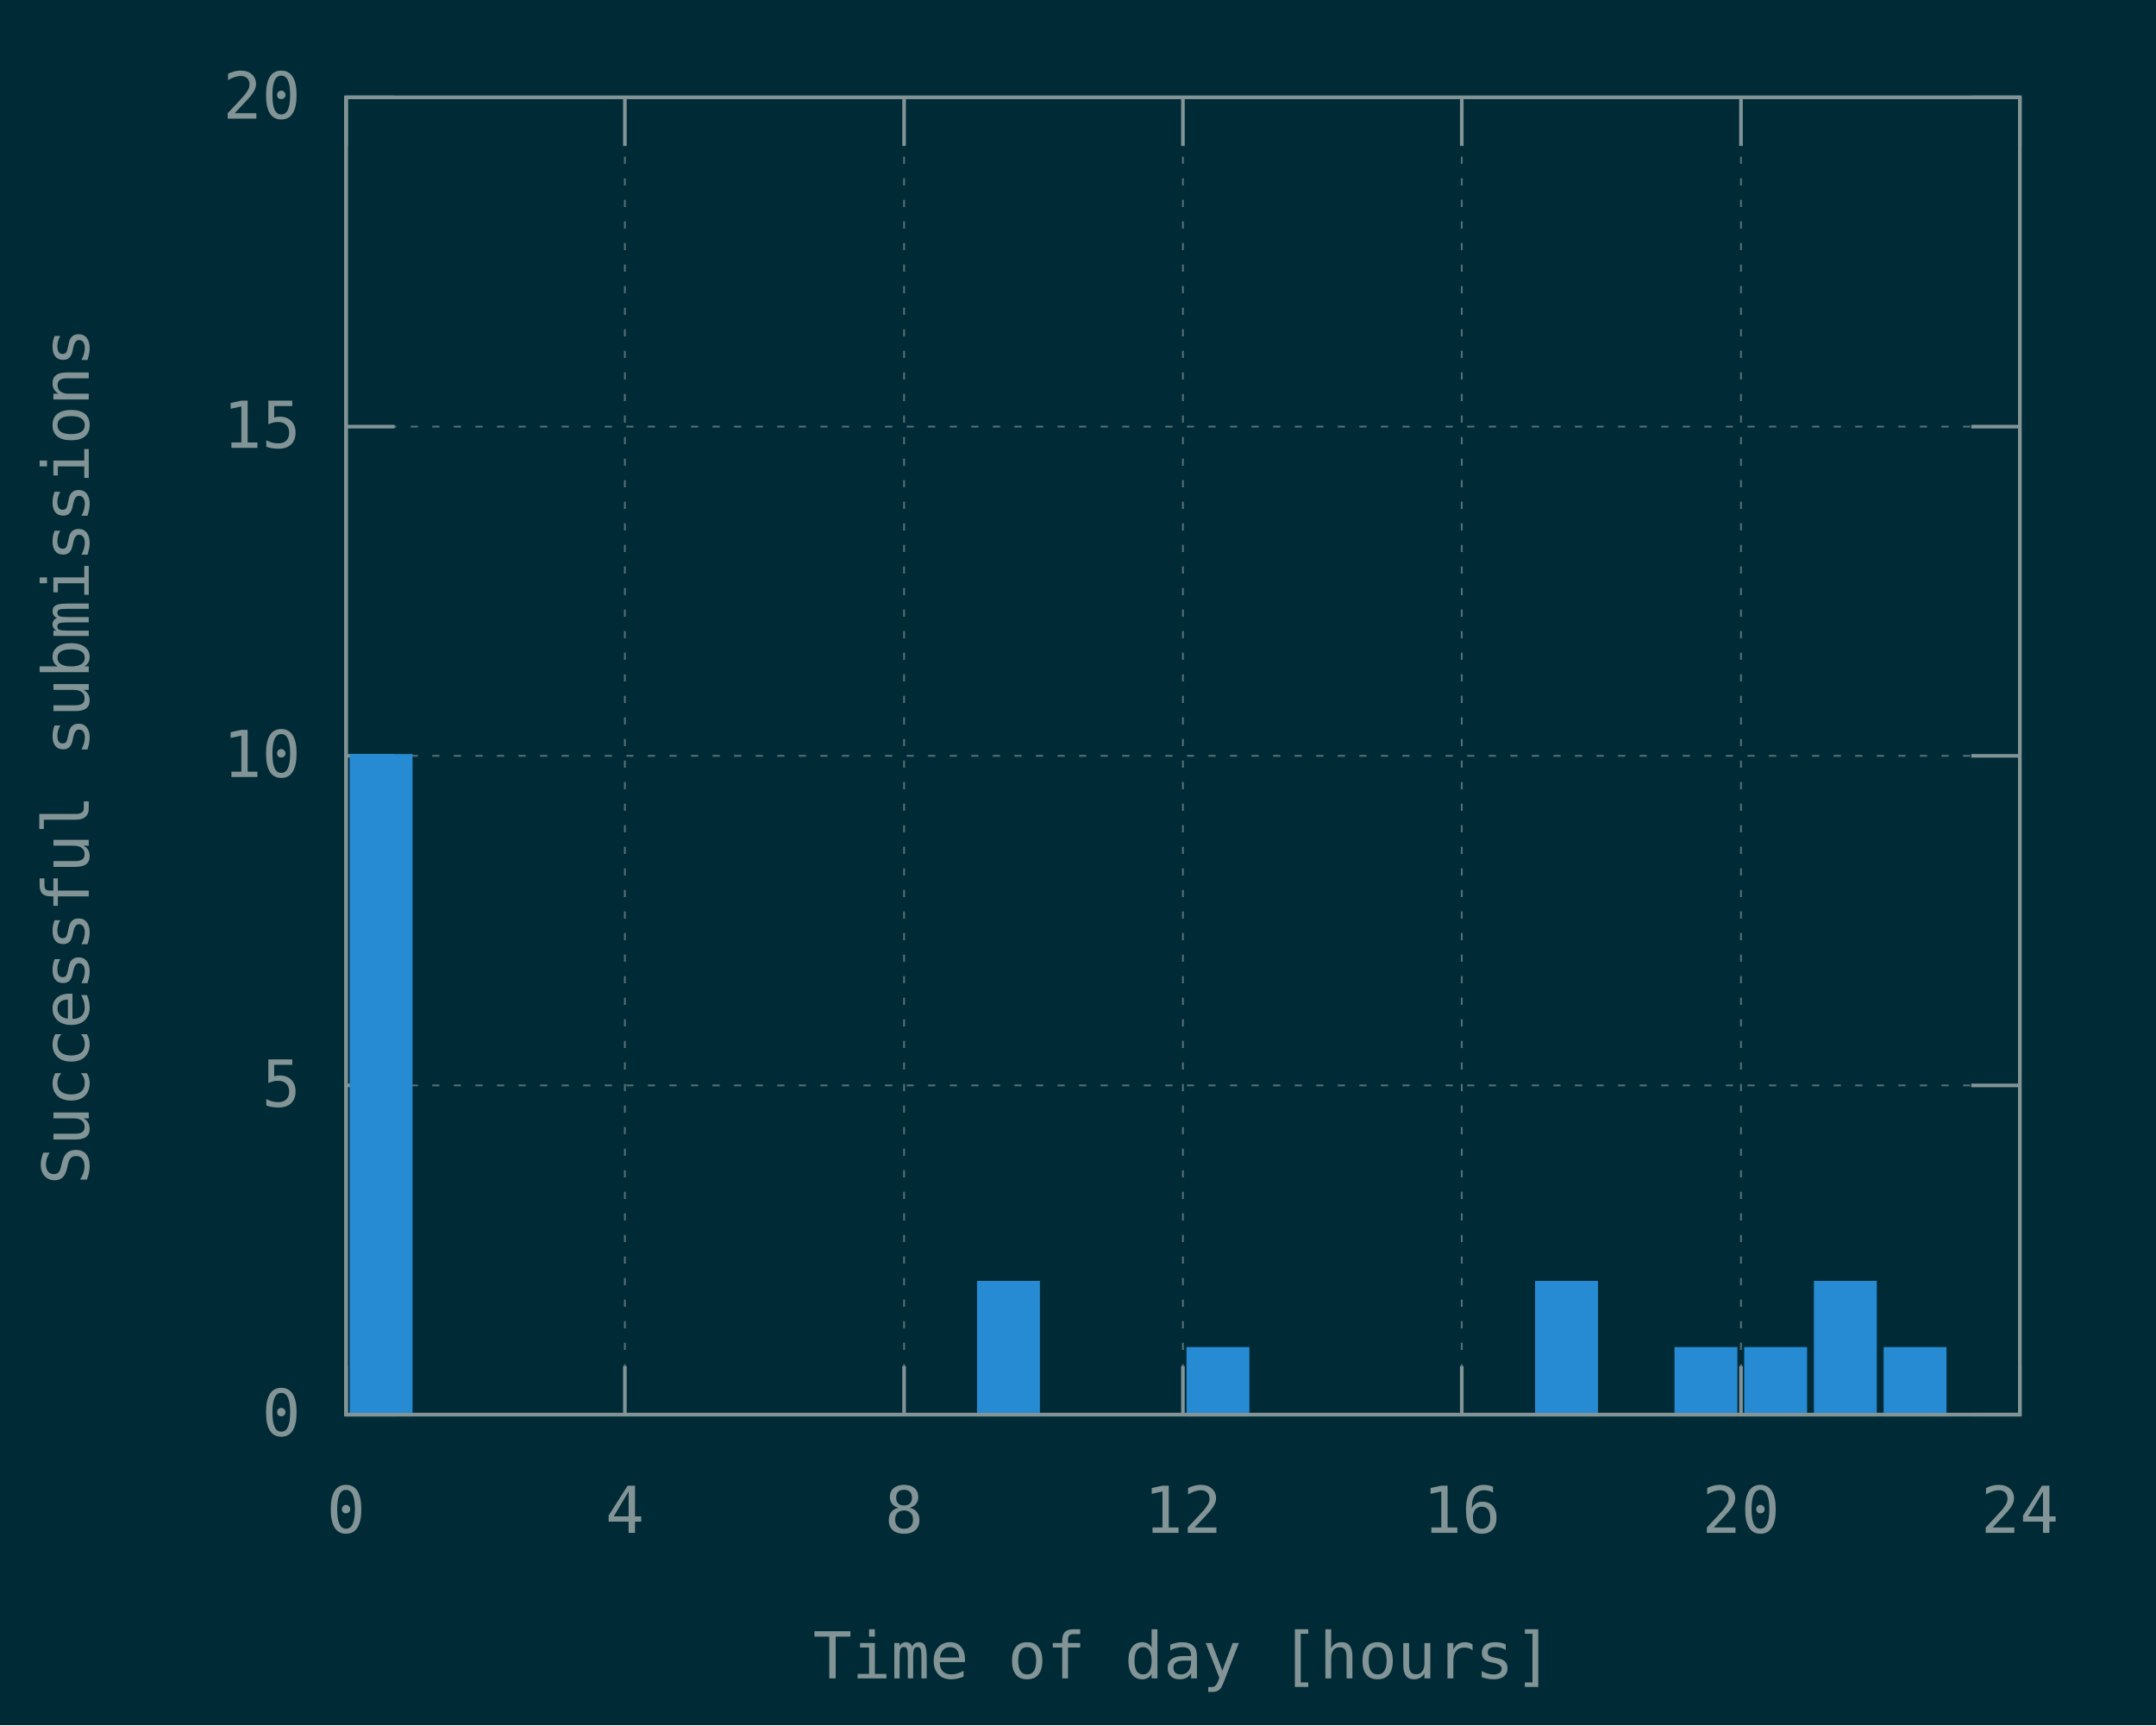
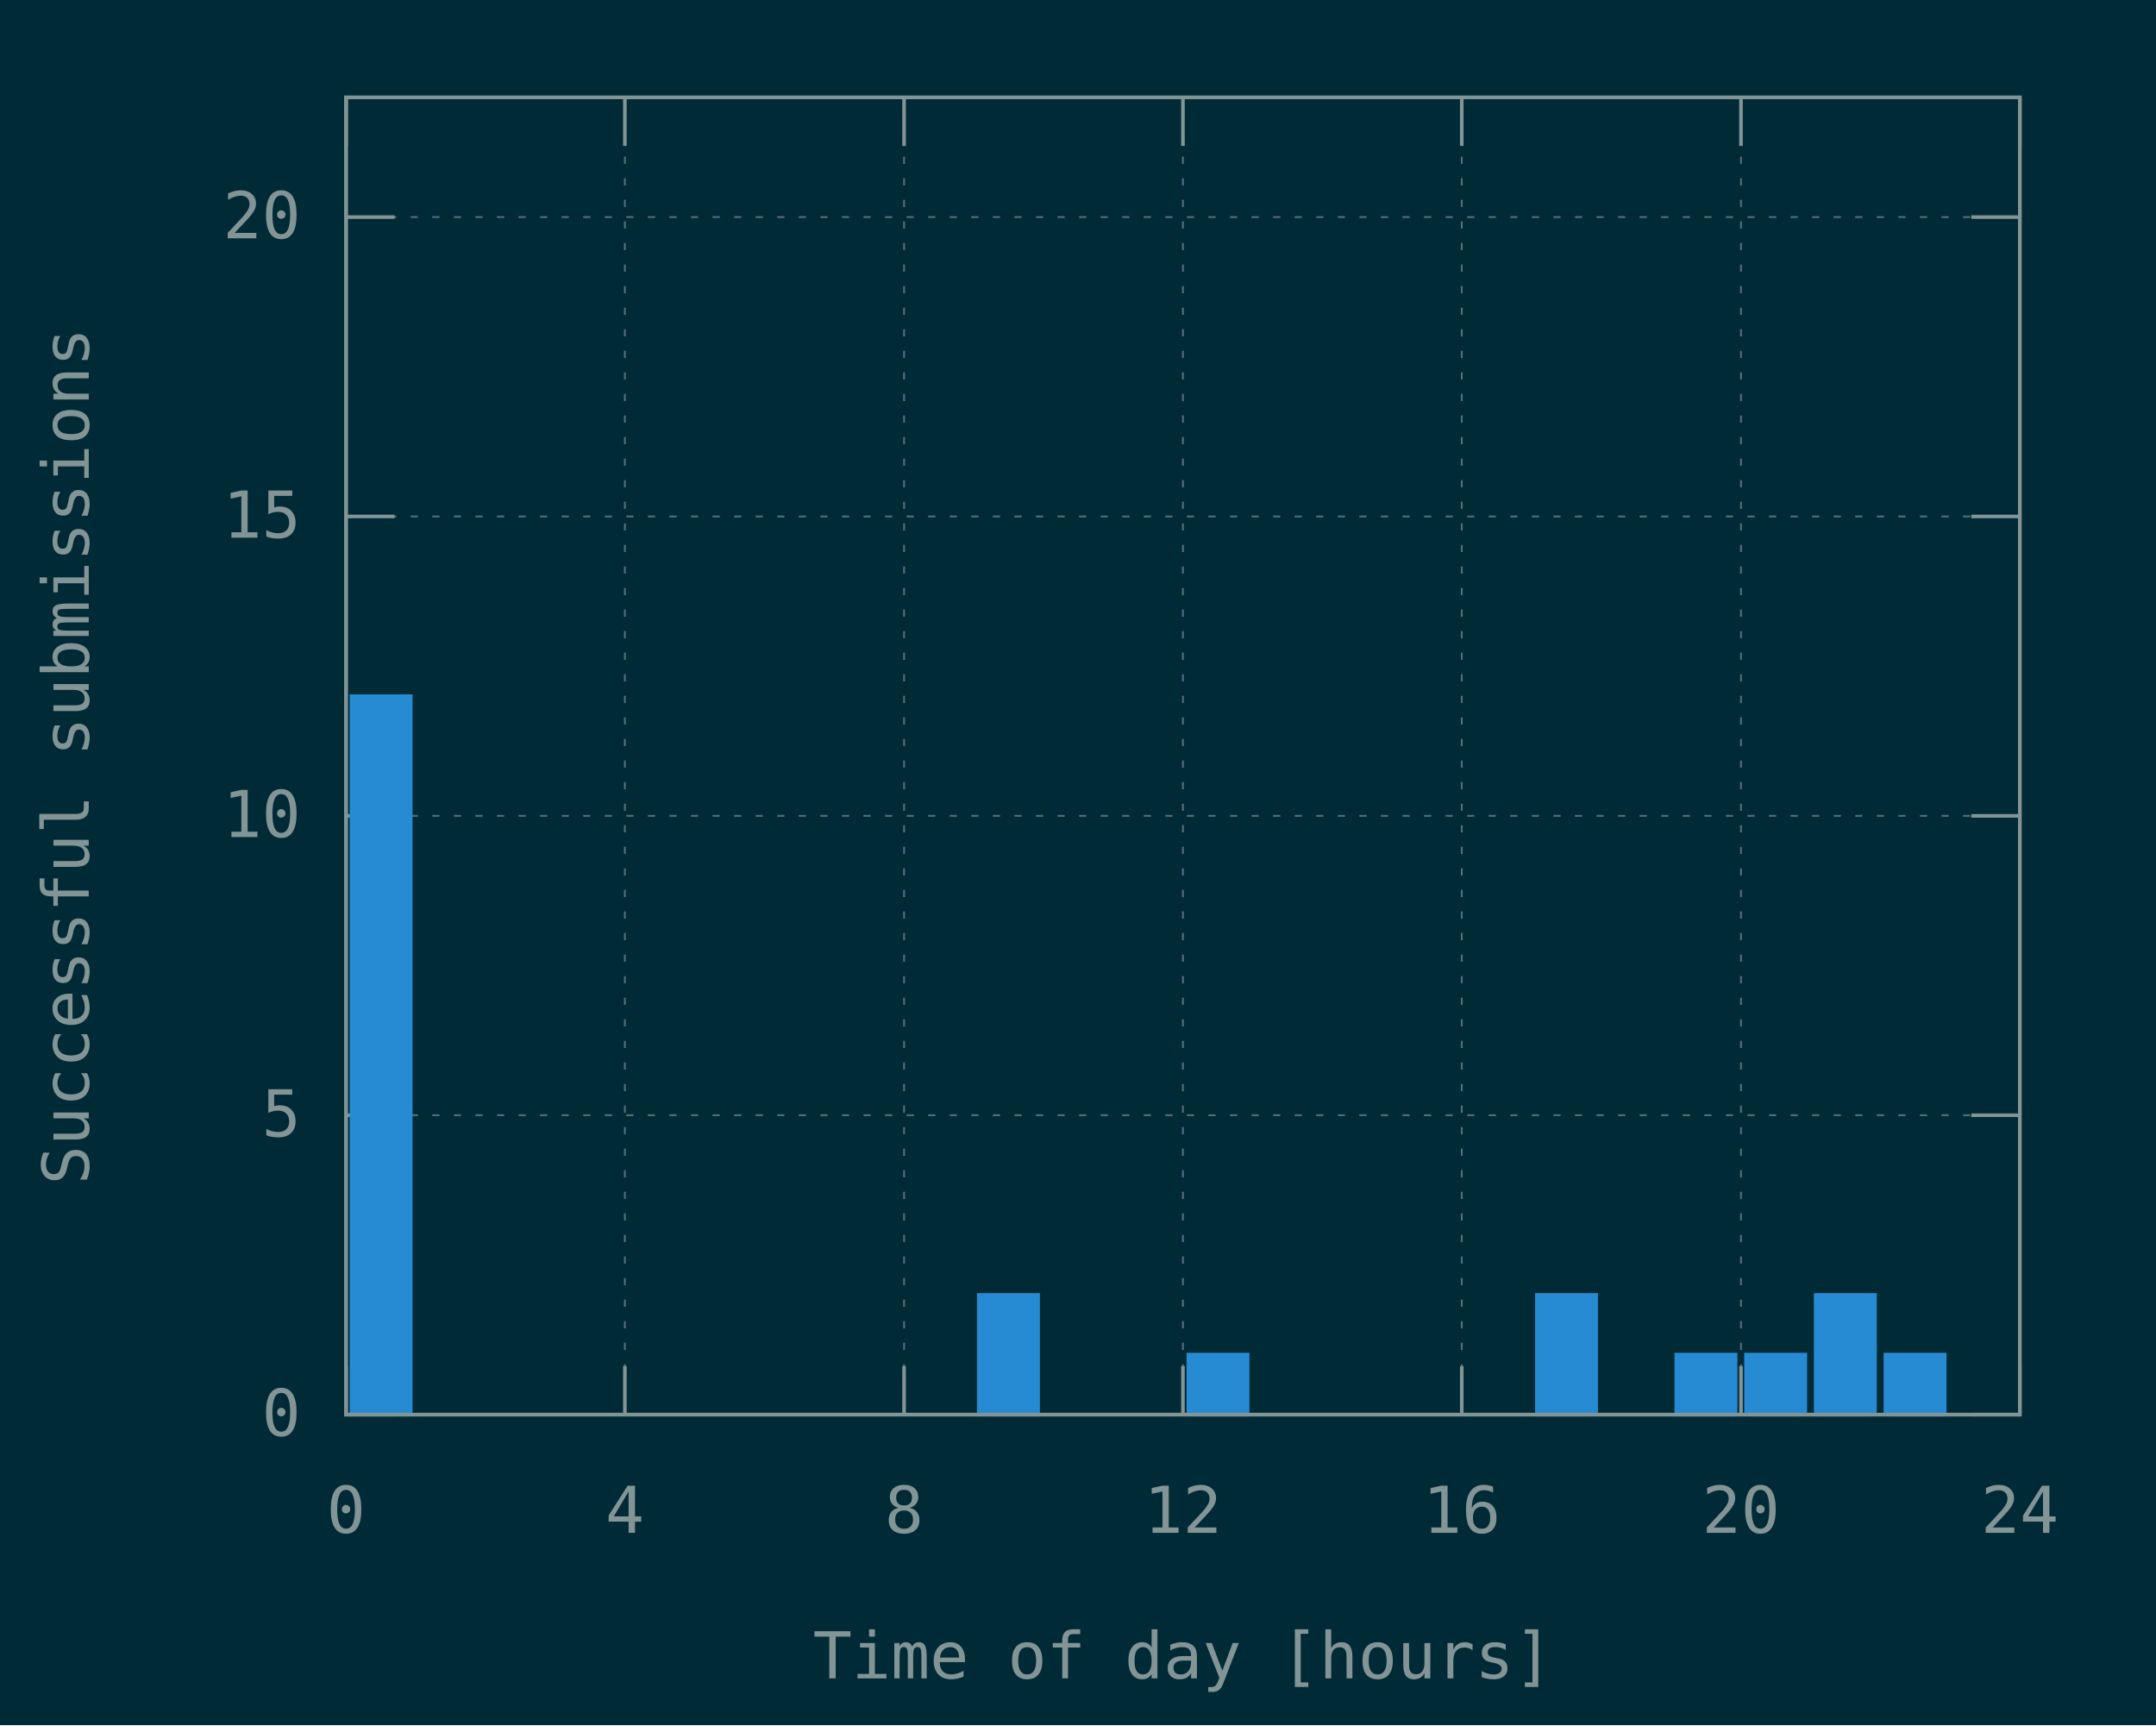
<svg xmlns="http://www.w3.org/2000/svg" xmlns:xlink="http://www.w3.org/1999/xlink" width="600" height="480" viewBox="0 0 600 480">
  <g id="gnuplot_canvas">
    <rect x="0" y="0" width="600" height="480" fill="#002b36" />
    <defs>
      <circle id="gpDot" r="0.5" stroke-width="0.5" stroke="currentColor" />
      <path id="gpPt0" stroke-width="0.148" stroke="currentColor" d="M-1,0 h2 M0,-1 v2" />
      <path id="gpPt1" stroke-width="0.148" stroke="currentColor" d="M-1,-1 L1,1 M1,-1 L-1,1" />
      <path id="gpPt2" stroke-width="0.148" stroke="currentColor" d="M-1,0 L1,0 M0,-1 L0,1 M-1,-1 L1,1 M-1,1 L1,-1" />
      <rect id="gpPt3" stroke-width="0.148" stroke="currentColor" x="-1" y="-1" width="2" height="2" />
      <rect id="gpPt4" stroke-width="0.148" stroke="currentColor" fill="currentColor" x="-1" y="-1" width="2" height="2" />
      <circle id="gpPt5" stroke-width="0.148" stroke="currentColor" cx="0" cy="0" r="1" />
      <use xlink:href="#gpPt5" id="gpPt6" fill="currentColor" stroke="none" />
      <path id="gpPt7" stroke-width="0.148" stroke="currentColor" d="M0,-1.33 L-1.33,0.67 L1.33,0.67 z" />
      <use xlink:href="#gpPt7" id="gpPt8" fill="currentColor" stroke="none" />
      <use xlink:href="#gpPt7" id="gpPt9" stroke="currentColor" transform="rotate(180)" />
      <use xlink:href="#gpPt9" id="gpPt10" fill="currentColor" stroke="none" />
      <use xlink:href="#gpPt3" id="gpPt11" stroke="currentColor" transform="rotate(45)" />
      <use xlink:href="#gpPt11" id="gpPt12" fill="currentColor" stroke="none" />
      <path id="gpPt13" stroke-width="0.148" stroke="currentColor" d="M0,1.330 L1.265,0.411 L0.782,-1.067 L-0.782,-1.076 L-1.265,0.411 z" />
      <use xlink:href="#gpPt13" id="gpPt14" fill="currentColor" stroke="none" />
      <filter id="textbox" filterUnits="objectBoundingBox" x="0" y="0" height="1" width="1">
        <feFlood flood-color="#002B36" flood-opacity="1" result="bgnd" />
        <feComposite in="SourceGraphic" in2="bgnd" operator="atop" />
      </filter>
      <filter id="greybox" filterUnits="objectBoundingBox" x="0" y="0" height="1" width="1">
        <feFlood flood-color="lightgrey" flood-opacity="1" result="grey" />
        <feComposite in="SourceGraphic" in2="grey" operator="atop" />
      </filter>
    </defs>
    <g fill="none" color="#002B36" stroke="currentColor" stroke-width="1.00" stroke-linecap="butt" stroke-linejoin="miter">
</g>
    <g fill="none" color="black" stroke="currentColor" stroke-width="1.00" stroke-linecap="butt" stroke-linejoin="miter">
</g>
    <g fill="none" color="black" stroke="rgb(131, 148, 150)" stroke-width="0.50" stroke-linecap="butt" stroke-linejoin="miter">
</g>
    <g fill="none" color="gray" stroke="currentColor" stroke-width="0.50" stroke-linecap="butt" stroke-linejoin="miter">
      <path stroke="rgb( 88, 110, 117)" stroke-dasharray="2,4" class="gridline" d="M96.3,393.6 L562.1,393.6  " />
    </g>
    <g fill="none" color="gray" stroke="rgb( 88, 110, 117)" stroke-width="1.00" stroke-linecap="butt" stroke-linejoin="miter">
</g>
    <g fill="none" color="black" stroke="currentColor" stroke-width="1.00" stroke-linecap="butt" stroke-linejoin="miter">
      <path stroke="rgb(131, 148, 150)" d="M96.3,393.6 L109.8,393.6 M562.1,393.6 L548.6,393.6  " />
      <g transform="translate(83.7,399.5)" stroke="none" fill="rgb(131,148,150)" font-family="Inconsolata" font-size="18.00" text-anchor="end">
        <text>
          <tspan font-family="Inconsolata"> 0</tspan>
        </text>
      </g>
    </g>
    <g fill="none" color="black" stroke="currentColor" stroke-width="1.00" stroke-linecap="butt" stroke-linejoin="miter">
</g>
    <g fill="none" color="black" stroke="rgb(131, 148, 150)" stroke-width="0.50" stroke-linecap="butt" stroke-linejoin="miter">
</g>
    <g fill="none" color="gray" stroke="currentColor" stroke-width="0.50" stroke-linecap="butt" stroke-linejoin="miter">
-       <path stroke="rgb( 88, 110, 117)" stroke-dasharray="2,4" class="gridline" d="M96.3,302.0 L562.1,302.0  " />
-     </g>
-     <g fill="none" color="gray" stroke="rgb( 88, 110, 117)" stroke-width="1.00" stroke-linecap="butt" stroke-linejoin="miter">
- </g>
-     <g fill="none" color="black" stroke="currentColor" stroke-width="1.00" stroke-linecap="butt" stroke-linejoin="miter">
-       <path stroke="rgb(131, 148, 150)" d="M96.3,302.0 L109.8,302.0 M562.1,302.0 L548.6,302.0  " />
-       <g transform="translate(83.7,307.9)" stroke="none" fill="rgb(131,148,150)" font-family="Inconsolata" font-size="18.00" text-anchor="end">
+       <path stroke="rgb( 88, 110, 117)" stroke-dasharray="2,4" class="gridline" d="M96.3,310.3 L562.1,310.3  " />
+     </g>
+     <g fill="none" color="gray" stroke="rgb( 88, 110, 117)" stroke-width="1.00" stroke-linecap="butt" stroke-linejoin="miter">
+ </g>
+     <g fill="none" color="black" stroke="currentColor" stroke-width="1.00" stroke-linecap="butt" stroke-linejoin="miter">
+       <path stroke="rgb(131, 148, 150)" d="M96.3,310.3 L109.8,310.3 M562.1,310.3 L548.6,310.3  " />
+       <g transform="translate(83.7,316.2)" stroke="none" fill="rgb(131,148,150)" font-family="Inconsolata" font-size="18.00" text-anchor="end">
        <text>
          <tspan font-family="Inconsolata"> 5</tspan>
        </text>
      </g>
    </g>
    <g fill="none" color="black" stroke="currentColor" stroke-width="1.00" stroke-linecap="butt" stroke-linejoin="miter">
</g>
    <g fill="none" color="black" stroke="rgb(131, 148, 150)" stroke-width="0.50" stroke-linecap="butt" stroke-linejoin="miter">
</g>
    <g fill="none" color="gray" stroke="currentColor" stroke-width="0.50" stroke-linecap="butt" stroke-linejoin="miter">
-       <path stroke="rgb( 88, 110, 117)" stroke-dasharray="2,4" class="gridline" d="M96.3,210.3 L562.1,210.3  " />
-     </g>
-     <g fill="none" color="gray" stroke="rgb( 88, 110, 117)" stroke-width="1.00" stroke-linecap="butt" stroke-linejoin="miter">
- </g>
-     <g fill="none" color="black" stroke="currentColor" stroke-width="1.00" stroke-linecap="butt" stroke-linejoin="miter">
-       <path stroke="rgb(131, 148, 150)" d="M96.3,210.3 L109.8,210.3 M562.1,210.3 L548.6,210.3  " />
-       <g transform="translate(83.7,216.2)" stroke="none" fill="rgb(131,148,150)" font-family="Inconsolata" font-size="18.00" text-anchor="end">
+       <path stroke="rgb( 88, 110, 117)" stroke-dasharray="2,4" class="gridline" d="M96.3,227.0 L562.1,227.0  " />
+     </g>
+     <g fill="none" color="gray" stroke="rgb( 88, 110, 117)" stroke-width="1.00" stroke-linecap="butt" stroke-linejoin="miter">
+ </g>
+     <g fill="none" color="black" stroke="currentColor" stroke-width="1.00" stroke-linecap="butt" stroke-linejoin="miter">
+       <path stroke="rgb(131, 148, 150)" d="M96.3,227.0 L109.8,227.0 M562.1,227.0 L548.6,227.0  " />
+       <g transform="translate(83.7,232.9)" stroke="none" fill="rgb(131,148,150)" font-family="Inconsolata" font-size="18.00" text-anchor="end">
        <text>
          <tspan font-family="Inconsolata"> 10</tspan>
        </text>
      </g>
    </g>
    <g fill="none" color="black" stroke="currentColor" stroke-width="1.00" stroke-linecap="butt" stroke-linejoin="miter">
</g>
    <g fill="none" color="black" stroke="rgb(131, 148, 150)" stroke-width="0.50" stroke-linecap="butt" stroke-linejoin="miter">
</g>
    <g fill="none" color="gray" stroke="currentColor" stroke-width="0.50" stroke-linecap="butt" stroke-linejoin="miter">
-       <path stroke="rgb( 88, 110, 117)" stroke-dasharray="2,4" class="gridline" d="M96.3,118.7 L562.1,118.7  " />
-     </g>
-     <g fill="none" color="gray" stroke="rgb( 88, 110, 117)" stroke-width="1.00" stroke-linecap="butt" stroke-linejoin="miter">
- </g>
-     <g fill="none" color="black" stroke="currentColor" stroke-width="1.00" stroke-linecap="butt" stroke-linejoin="miter">
-       <path stroke="rgb(131, 148, 150)" d="M96.3,118.7 L109.8,118.7 M562.1,118.7 L548.6,118.7  " />
-       <g transform="translate(83.7,124.6)" stroke="none" fill="rgb(131,148,150)" font-family="Inconsolata" font-size="18.00" text-anchor="end">
+       <path stroke="rgb( 88, 110, 117)" stroke-dasharray="2,4" class="gridline" d="M96.3,143.7 L562.1,143.7  " />
+     </g>
+     <g fill="none" color="gray" stroke="rgb( 88, 110, 117)" stroke-width="1.00" stroke-linecap="butt" stroke-linejoin="miter">
+ </g>
+     <g fill="none" color="black" stroke="currentColor" stroke-width="1.00" stroke-linecap="butt" stroke-linejoin="miter">
+       <path stroke="rgb(131, 148, 150)" d="M96.3,143.7 L109.8,143.7 M562.1,143.7 L548.6,143.7  " />
+       <g transform="translate(83.7,149.6)" stroke="none" fill="rgb(131,148,150)" font-family="Inconsolata" font-size="18.00" text-anchor="end">
        <text>
          <tspan font-family="Inconsolata"> 15</tspan>
        </text>
      </g>
    </g>
    <g fill="none" color="black" stroke="currentColor" stroke-width="1.00" stroke-linecap="butt" stroke-linejoin="miter">
</g>
    <g fill="none" color="black" stroke="rgb(131, 148, 150)" stroke-width="0.50" stroke-linecap="butt" stroke-linejoin="miter">
</g>
    <g fill="none" color="gray" stroke="currentColor" stroke-width="0.50" stroke-linecap="butt" stroke-linejoin="miter">
-       <path stroke="rgb( 88, 110, 117)" stroke-dasharray="2,4" class="gridline" d="M96.3,27.1 L562.1,27.1  " />
-     </g>
-     <g fill="none" color="gray" stroke="rgb( 88, 110, 117)" stroke-width="1.00" stroke-linecap="butt" stroke-linejoin="miter">
- </g>
-     <g fill="none" color="black" stroke="currentColor" stroke-width="1.00" stroke-linecap="butt" stroke-linejoin="miter">
-       <path stroke="rgb(131, 148, 150)" d="M96.3,27.1 L109.8,27.1 M562.1,27.1 L548.6,27.1  " />
-       <g transform="translate(83.7,33.0)" stroke="none" fill="rgb(131,148,150)" font-family="Inconsolata" font-size="18.00" text-anchor="end">
+       <path stroke="rgb( 88, 110, 117)" stroke-dasharray="2,4" class="gridline" d="M96.3,60.4 L562.1,60.4  " />
+     </g>
+     <g fill="none" color="gray" stroke="rgb( 88, 110, 117)" stroke-width="1.00" stroke-linecap="butt" stroke-linejoin="miter">
+ </g>
+     <g fill="none" color="black" stroke="currentColor" stroke-width="1.00" stroke-linecap="butt" stroke-linejoin="miter">
+       <path stroke="rgb(131, 148, 150)" d="M96.3,60.4 L109.8,60.4 M562.1,60.4 L548.6,60.4  " />
+       <g transform="translate(83.7,66.3)" stroke="none" fill="rgb(131,148,150)" font-family="Inconsolata" font-size="18.00" text-anchor="end">
        <text>
          <tspan font-family="Inconsolata"> 20</tspan>
        </text>
      </g>
    </g>
    <g fill="none" color="black" stroke="currentColor" stroke-width="1.00" stroke-linecap="butt" stroke-linejoin="miter">
</g>
    <g fill="none" color="black" stroke="rgb(131, 148, 150)" stroke-width="0.50" stroke-linecap="butt" stroke-linejoin="miter">
</g>
    <g fill="none" color="gray" stroke="currentColor" stroke-width="0.50" stroke-linecap="butt" stroke-linejoin="miter">
      <path stroke="rgb( 88, 110, 117)" stroke-dasharray="2,4" class="gridline" d="M96.3,393.6 L96.3,27.1  " />
    </g>
    <g fill="none" color="gray" stroke="rgb( 88, 110, 117)" stroke-width="1.00" stroke-linecap="butt" stroke-linejoin="miter">
</g>
    <g fill="none" color="black" stroke="currentColor" stroke-width="1.00" stroke-linecap="butt" stroke-linejoin="miter">
      <path stroke="rgb(131, 148, 150)" d="M96.3,393.6 L96.3,380.1 M96.3,27.1 L96.3,40.6  " />
      <g transform="translate(96.3,426.5)" stroke="none" fill="rgb(131,148,150)" font-family="Inconsolata" font-size="18.00" text-anchor="middle">
        <text>
          <tspan font-family="Inconsolata"> 0</tspan>
        </text>
      </g>
    </g>
    <g fill="none" color="black" stroke="currentColor" stroke-width="1.00" stroke-linecap="butt" stroke-linejoin="miter">
</g>
    <g fill="none" color="black" stroke="rgb(131, 148, 150)" stroke-width="0.50" stroke-linecap="butt" stroke-linejoin="miter">
</g>
    <g fill="none" color="gray" stroke="currentColor" stroke-width="0.50" stroke-linecap="butt" stroke-linejoin="miter">
      <path stroke="rgb( 88, 110, 117)" stroke-dasharray="2,4" class="gridline" d="M173.9,393.6 L173.9,27.1  " />
    </g>
    <g fill="none" color="gray" stroke="rgb( 88, 110, 117)" stroke-width="1.00" stroke-linecap="butt" stroke-linejoin="miter">
</g>
    <g fill="none" color="black" stroke="currentColor" stroke-width="1.00" stroke-linecap="butt" stroke-linejoin="miter">
      <path stroke="rgb(131, 148, 150)" d="M173.9,393.6 L173.9,380.1 M173.9,27.1 L173.9,40.6  " />
      <g transform="translate(173.9,426.5)" stroke="none" fill="rgb(131,148,150)" font-family="Inconsolata" font-size="18.00" text-anchor="middle">
        <text>
          <tspan font-family="Inconsolata"> 4</tspan>
        </text>
      </g>
    </g>
    <g fill="none" color="black" stroke="currentColor" stroke-width="1.00" stroke-linecap="butt" stroke-linejoin="miter">
</g>
    <g fill="none" color="black" stroke="rgb(131, 148, 150)" stroke-width="0.50" stroke-linecap="butt" stroke-linejoin="miter">
</g>
    <g fill="none" color="gray" stroke="currentColor" stroke-width="0.50" stroke-linecap="butt" stroke-linejoin="miter">
      <path stroke="rgb( 88, 110, 117)" stroke-dasharray="2,4" class="gridline" d="M251.6,393.6 L251.6,27.1  " />
    </g>
    <g fill="none" color="gray" stroke="rgb( 88, 110, 117)" stroke-width="1.00" stroke-linecap="butt" stroke-linejoin="miter">
</g>
    <g fill="none" color="black" stroke="currentColor" stroke-width="1.00" stroke-linecap="butt" stroke-linejoin="miter">
      <path stroke="rgb(131, 148, 150)" d="M251.6,393.6 L251.6,380.1 M251.6,27.1 L251.6,40.6  " />
      <g transform="translate(251.6,426.5)" stroke="none" fill="rgb(131,148,150)" font-family="Inconsolata" font-size="18.00" text-anchor="middle">
        <text>
          <tspan font-family="Inconsolata"> 8</tspan>
        </text>
      </g>
    </g>
    <g fill="none" color="black" stroke="currentColor" stroke-width="1.00" stroke-linecap="butt" stroke-linejoin="miter">
</g>
    <g fill="none" color="black" stroke="rgb(131, 148, 150)" stroke-width="0.50" stroke-linecap="butt" stroke-linejoin="miter">
</g>
    <g fill="none" color="gray" stroke="currentColor" stroke-width="0.50" stroke-linecap="butt" stroke-linejoin="miter">
      <path stroke="rgb( 88, 110, 117)" stroke-dasharray="2,4" class="gridline" d="M329.2,393.6 L329.2,27.1  " />
    </g>
    <g fill="none" color="gray" stroke="rgb( 88, 110, 117)" stroke-width="1.00" stroke-linecap="butt" stroke-linejoin="miter">
</g>
    <g fill="none" color="black" stroke="currentColor" stroke-width="1.00" stroke-linecap="butt" stroke-linejoin="miter">
      <path stroke="rgb(131, 148, 150)" d="M329.2,393.6 L329.2,380.1 M329.2,27.1 L329.2,40.6  " />
      <g transform="translate(329.2,426.5)" stroke="none" fill="rgb(131,148,150)" font-family="Inconsolata" font-size="18.00" text-anchor="middle">
        <text>
          <tspan font-family="Inconsolata"> 12</tspan>
        </text>
      </g>
    </g>
    <g fill="none" color="black" stroke="currentColor" stroke-width="1.00" stroke-linecap="butt" stroke-linejoin="miter">
</g>
    <g fill="none" color="black" stroke="rgb(131, 148, 150)" stroke-width="0.50" stroke-linecap="butt" stroke-linejoin="miter">
</g>
    <g fill="none" color="gray" stroke="currentColor" stroke-width="0.50" stroke-linecap="butt" stroke-linejoin="miter">
      <path stroke="rgb( 88, 110, 117)" stroke-dasharray="2,4" class="gridline" d="M406.8,393.6 L406.8,27.1  " />
    </g>
    <g fill="none" color="gray" stroke="rgb( 88, 110, 117)" stroke-width="1.00" stroke-linecap="butt" stroke-linejoin="miter">
</g>
    <g fill="none" color="black" stroke="currentColor" stroke-width="1.00" stroke-linecap="butt" stroke-linejoin="miter">
      <path stroke="rgb(131, 148, 150)" d="M406.8,393.6 L406.8,380.1 M406.8,27.1 L406.8,40.6  " />
      <g transform="translate(406.8,426.5)" stroke="none" fill="rgb(131,148,150)" font-family="Inconsolata" font-size="18.00" text-anchor="middle">
        <text>
          <tspan font-family="Inconsolata"> 16</tspan>
        </text>
      </g>
    </g>
    <g fill="none" color="black" stroke="currentColor" stroke-width="1.00" stroke-linecap="butt" stroke-linejoin="miter">
</g>
    <g fill="none" color="black" stroke="rgb(131, 148, 150)" stroke-width="0.50" stroke-linecap="butt" stroke-linejoin="miter">
</g>
    <g fill="none" color="gray" stroke="currentColor" stroke-width="0.50" stroke-linecap="butt" stroke-linejoin="miter">
      <path stroke="rgb( 88, 110, 117)" stroke-dasharray="2,4" class="gridline" d="M484.5,393.6 L484.5,40.6 L484.5,27.1  " />
    </g>
    <g fill="none" color="gray" stroke="rgb( 88, 110, 117)" stroke-width="1.00" stroke-linecap="butt" stroke-linejoin="miter">
</g>
    <g fill="none" color="black" stroke="currentColor" stroke-width="1.00" stroke-linecap="butt" stroke-linejoin="miter">
      <path stroke="rgb(131, 148, 150)" d="M484.5,393.6 L484.5,380.1 M484.5,27.1 L484.5,40.6  " />
      <g transform="translate(484.5,426.5)" stroke="none" fill="rgb(131,148,150)" font-family="Inconsolata" font-size="18.00" text-anchor="middle">
        <text>
          <tspan font-family="Inconsolata"> 20</tspan>
        </text>
      </g>
    </g>
    <g fill="none" color="black" stroke="currentColor" stroke-width="1.00" stroke-linecap="butt" stroke-linejoin="miter">
</g>
    <g fill="none" color="black" stroke="rgb(131, 148, 150)" stroke-width="0.50" stroke-linecap="butt" stroke-linejoin="miter">
</g>
    <g fill="none" color="gray" stroke="currentColor" stroke-width="0.50" stroke-linecap="butt" stroke-linejoin="miter">
      <path stroke="rgb( 88, 110, 117)" stroke-dasharray="2,4" class="gridline" d="M562.1,393.6 L562.1,27.1  " />
    </g>
    <g fill="none" color="gray" stroke="rgb( 88, 110, 117)" stroke-width="1.00" stroke-linecap="butt" stroke-linejoin="miter">
</g>
    <g fill="none" color="black" stroke="currentColor" stroke-width="1.00" stroke-linecap="butt" stroke-linejoin="miter">
      <path stroke="rgb(131, 148, 150)" d="M562.1,393.6 L562.1,380.1 M562.1,27.1 L562.1,40.6  " />
      <g transform="translate(562.1,426.5)" stroke="none" fill="rgb(131,148,150)" font-family="Inconsolata" font-size="18.00" text-anchor="middle">
        <text>
          <tspan font-family="Inconsolata"> 24</tspan>
        </text>
      </g>
    </g>
    <g fill="none" color="black" stroke="currentColor" stroke-width="1.00" stroke-linecap="butt" stroke-linejoin="miter">
</g>
    <g fill="none" color="black" stroke="currentColor" stroke-width="1.00" stroke-linecap="butt" stroke-linejoin="miter">
      <path stroke="rgb(131, 148, 150)" d="M96.3,27.1 L96.3,393.6 L562.1,393.6 L562.1,27.1 L96.3,27.1 Z  " />
    </g>
    <g fill="none" color="black" stroke="currentColor" stroke-width="1.00" stroke-linecap="butt" stroke-linejoin="miter">
      <g transform="translate(24.7,210.4) rotate(270)" stroke="none" fill="rgb(131,148,150)" font-family="Inconsolata" font-size="18.00" text-anchor="middle">
        <text>
          <tspan font-family="Inconsolata">Successful submissions</tspan>
        </text>
      </g>
    </g>
    <g fill="none" color="black" stroke="currentColor" stroke-width="1.00" stroke-linecap="butt" stroke-linejoin="miter">
      <g transform="translate(329.2,467.0)" stroke="none" fill="rgb(131,148,150)" font-family="Inconsolata" font-size="18.00" text-anchor="middle">
        <text>
          <tspan font-family="Inconsolata">Time of day [hours]</tspan>
        </text>
      </g>
    </g>
    <g fill="none" color="black" stroke="currentColor" stroke-width="1.00" stroke-linecap="butt" stroke-linejoin="miter">
</g>
    <g id="gnuplot_plot_1">
      <g fill="none" color="black" stroke="currentColor" stroke-width="1.00" stroke-linecap="butt" stroke-linejoin="miter">
        <g stroke="none" shape-rendering="crispEdges">
-           <polygon fill="rgb( 38, 139, 210)" points="97.8,393.6 114.4,393.6 114.4,210.2 97.8,210.2 " />
-         </g>
-         <path stroke="rgb( 38, 139, 210)" d="M97.8,393.6 L97.8,210.3 L114.3,210.3 L114.3,393.6 L97.8,393.6 Z  " />
-         <g stroke="none" shape-rendering="crispEdges">
-           <polygon fill="rgb( 38, 139, 210)" points="272.4,393.6 289.0,393.6 289.0,356.8 272.4,356.8 " />
-         </g>
-         <path stroke="rgb( 38, 139, 210)" d="M272.4,393.6 L272.4,356.9 L288.9,356.9 L288.9,393.6 L272.4,393.6 Z  " />
-         <g stroke="none" shape-rendering="crispEdges">
-           <polygon fill="rgb( 38, 139, 210)" points="330.7,393.6 347.3,393.6 347.3,375.2 330.7,375.2 " />
-         </g>
-         <path stroke="rgb( 38, 139, 210)" d="M330.7,393.6 L330.7,375.3 L347.2,375.3 L347.2,393.6 L330.7,393.6 Z  " />
-         <g stroke="none" shape-rendering="crispEdges">
-           <polygon fill="rgb( 38, 139, 210)" points="427.7,393.6 444.3,393.6 444.3,356.8 427.7,356.8 " />
-         </g>
-         <path stroke="rgb( 38, 139, 210)" d="M427.7,393.6 L427.7,356.9 L444.2,356.9 L444.2,393.6 L427.7,393.6 Z  " />
-         <g stroke="none" shape-rendering="crispEdges">
-           <polygon fill="rgb( 38, 139, 210)" points="466.5,393.6 483.1,393.6 483.1,375.2 466.5,375.2 " />
-         </g>
-         <path stroke="rgb( 38, 139, 210)" d="M466.5,393.6 L466.5,375.3 L483.0,375.3 L483.0,393.6 L466.5,393.6 Z  " />
-         <g stroke="none" shape-rendering="crispEdges">
-           <polygon fill="rgb( 38, 139, 210)" points="485.9,393.6 502.5,393.6 502.5,375.2 485.9,375.2 " />
-         </g>
-         <path stroke="rgb( 38, 139, 210)" d="M485.9,393.6 L485.9,375.3 L502.4,375.3 L502.4,393.6 L485.9,393.6 Z  " />
-         <g stroke="none" shape-rendering="crispEdges">
-           <polygon fill="rgb( 38, 139, 210)" points="505.3,393.6 521.9,393.6 521.9,356.8 505.3,356.8 " />
-         </g>
-         <path stroke="rgb( 38, 139, 210)" d="M505.3,393.6 L505.3,356.9 L521.8,356.9 L521.8,393.6 L505.3,393.6 Z  " />
-         <g stroke="none" shape-rendering="crispEdges">
-           <polygon fill="rgb( 38, 139, 210)" points="524.7,393.6 541.3,393.6 541.3,375.2 524.7,375.2 " />
-         </g>
-         <path stroke="rgb( 38, 139, 210)" d="M524.7,393.6 L524.7,375.3 L541.2,375.3 L541.2,393.6 L524.7,393.6 Z  " />
+           <polygon fill="rgb( 38, 139, 210)" points="97.8,393.6 114.4,393.6 114.4,193.6 97.8,193.6 " />
+         </g>
+         <path stroke="rgb( 38, 139, 210)" d="M97.8,393.6 L97.8,193.7 L114.3,193.7 L114.3,393.6 L97.8,393.6 Z  " />
+         <g stroke="none" shape-rendering="crispEdges">
+           <polygon fill="rgb( 38, 139, 210)" points="272.4,393.6 289.0,393.6 289.0,360.2 272.4,360.2 " />
+         </g>
+         <path stroke="rgb( 38, 139, 210)" d="M272.4,393.6 L272.4,360.3 L288.9,360.3 L288.9,393.6 L272.4,393.6 Z  " />
+         <g stroke="none" shape-rendering="crispEdges">
+           <polygon fill="rgb( 38, 139, 210)" points="330.7,393.6 347.3,393.6 347.3,376.8 330.7,376.8 " />
+         </g>
+         <path stroke="rgb( 38, 139, 210)" d="M330.7,393.6 L330.7,376.9 L347.2,376.9 L347.2,393.6 L330.7,393.6 Z  " />
+         <g stroke="none" shape-rendering="crispEdges">
+           <polygon fill="rgb( 38, 139, 210)" points="427.7,393.6 444.3,393.6 444.3,360.2 427.7,360.2 " />
+         </g>
+         <path stroke="rgb( 38, 139, 210)" d="M427.7,393.6 L427.7,360.3 L444.2,360.3 L444.2,393.6 L427.7,393.6 Z  " />
+         <g stroke="none" shape-rendering="crispEdges">
+           <polygon fill="rgb( 38, 139, 210)" points="466.5,393.6 483.1,393.6 483.1,376.8 466.5,376.8 " />
+         </g>
+         <path stroke="rgb( 38, 139, 210)" d="M466.5,393.6 L466.5,376.9 L483.0,376.9 L483.0,393.6 L466.5,393.6 Z  " />
+         <g stroke="none" shape-rendering="crispEdges">
+           <polygon fill="rgb( 38, 139, 210)" points="485.9,393.6 502.5,393.6 502.5,376.8 485.9,376.8 " />
+         </g>
+         <path stroke="rgb( 38, 139, 210)" d="M485.9,393.6 L485.9,376.9 L502.4,376.9 L502.4,393.6 L485.9,393.6 Z  " />
+         <g stroke="none" shape-rendering="crispEdges">
+           <polygon fill="rgb( 38, 139, 210)" points="505.3,393.6 521.9,393.6 521.9,360.2 505.3,360.2 " />
+         </g>
+         <path stroke="rgb( 38, 139, 210)" d="M505.3,393.6 L505.3,360.3 L521.8,360.3 L521.8,393.6 L505.3,393.6 Z  " />
+         <g stroke="none" shape-rendering="crispEdges">
+           <polygon fill="rgb( 38, 139, 210)" points="524.7,393.6 541.3,393.6 541.3,376.8 524.7,376.8 " />
+         </g>
+         <path stroke="rgb( 38, 139, 210)" d="M524.7,393.6 L524.7,376.9 L541.2,376.9 L541.2,393.6 L524.7,393.6 Z  " />
      </g>
    </g>
    <g fill="none" color="#002B36" stroke="rgb( 38, 139, 210)" stroke-width="2.00" stroke-linecap="butt" stroke-linejoin="miter">
</g>
    <g fill="none" color="black" stroke="currentColor" stroke-width="2.00" stroke-linecap="butt" stroke-linejoin="miter">
</g>
    <g fill="none" color="black" stroke="black" stroke-width="1.00" stroke-linecap="butt" stroke-linejoin="miter">
</g>
    <g fill="none" color="black" stroke="currentColor" stroke-width="1.00" stroke-linecap="butt" stroke-linejoin="miter">
      <path stroke="rgb(131, 148, 150)" d="M96.3,27.1 L96.3,393.6 L562.1,393.6 L562.1,27.1 L96.3,27.1 Z  " />
    </g>
    <g fill="none" color="black" stroke="currentColor" stroke-width="1.00" stroke-linecap="butt" stroke-linejoin="miter">
</g>
  </g>
</svg>
